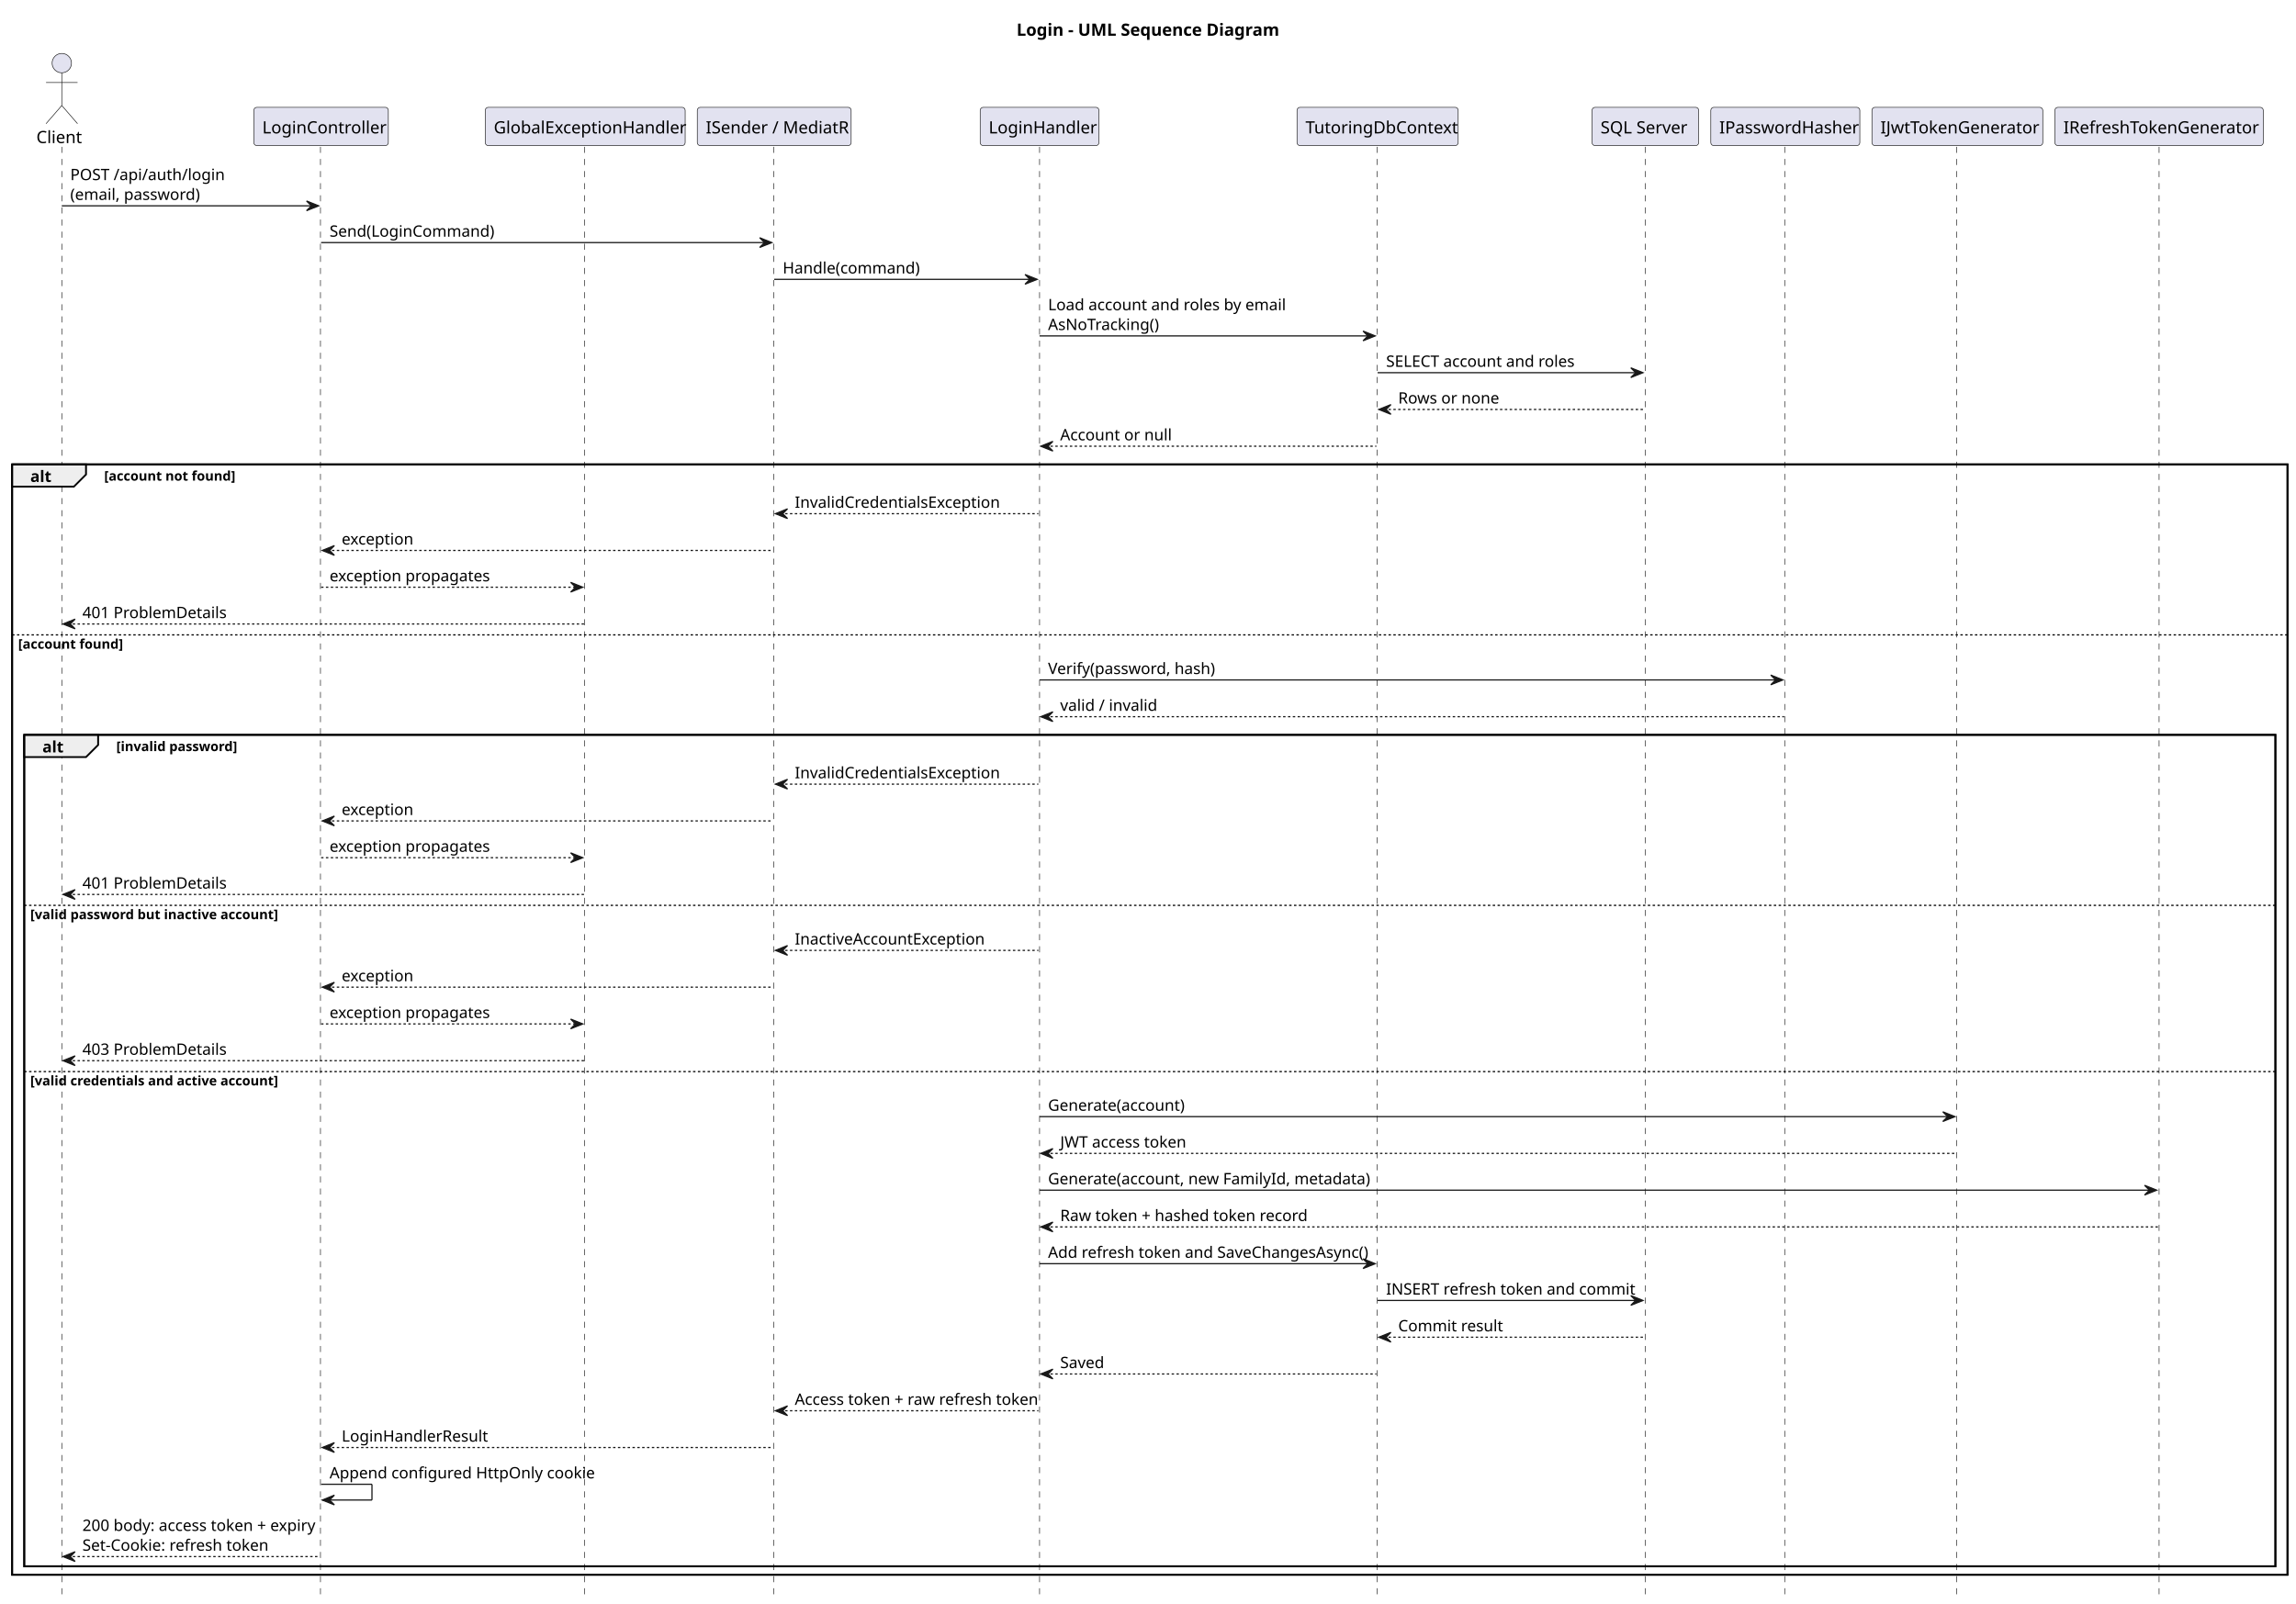
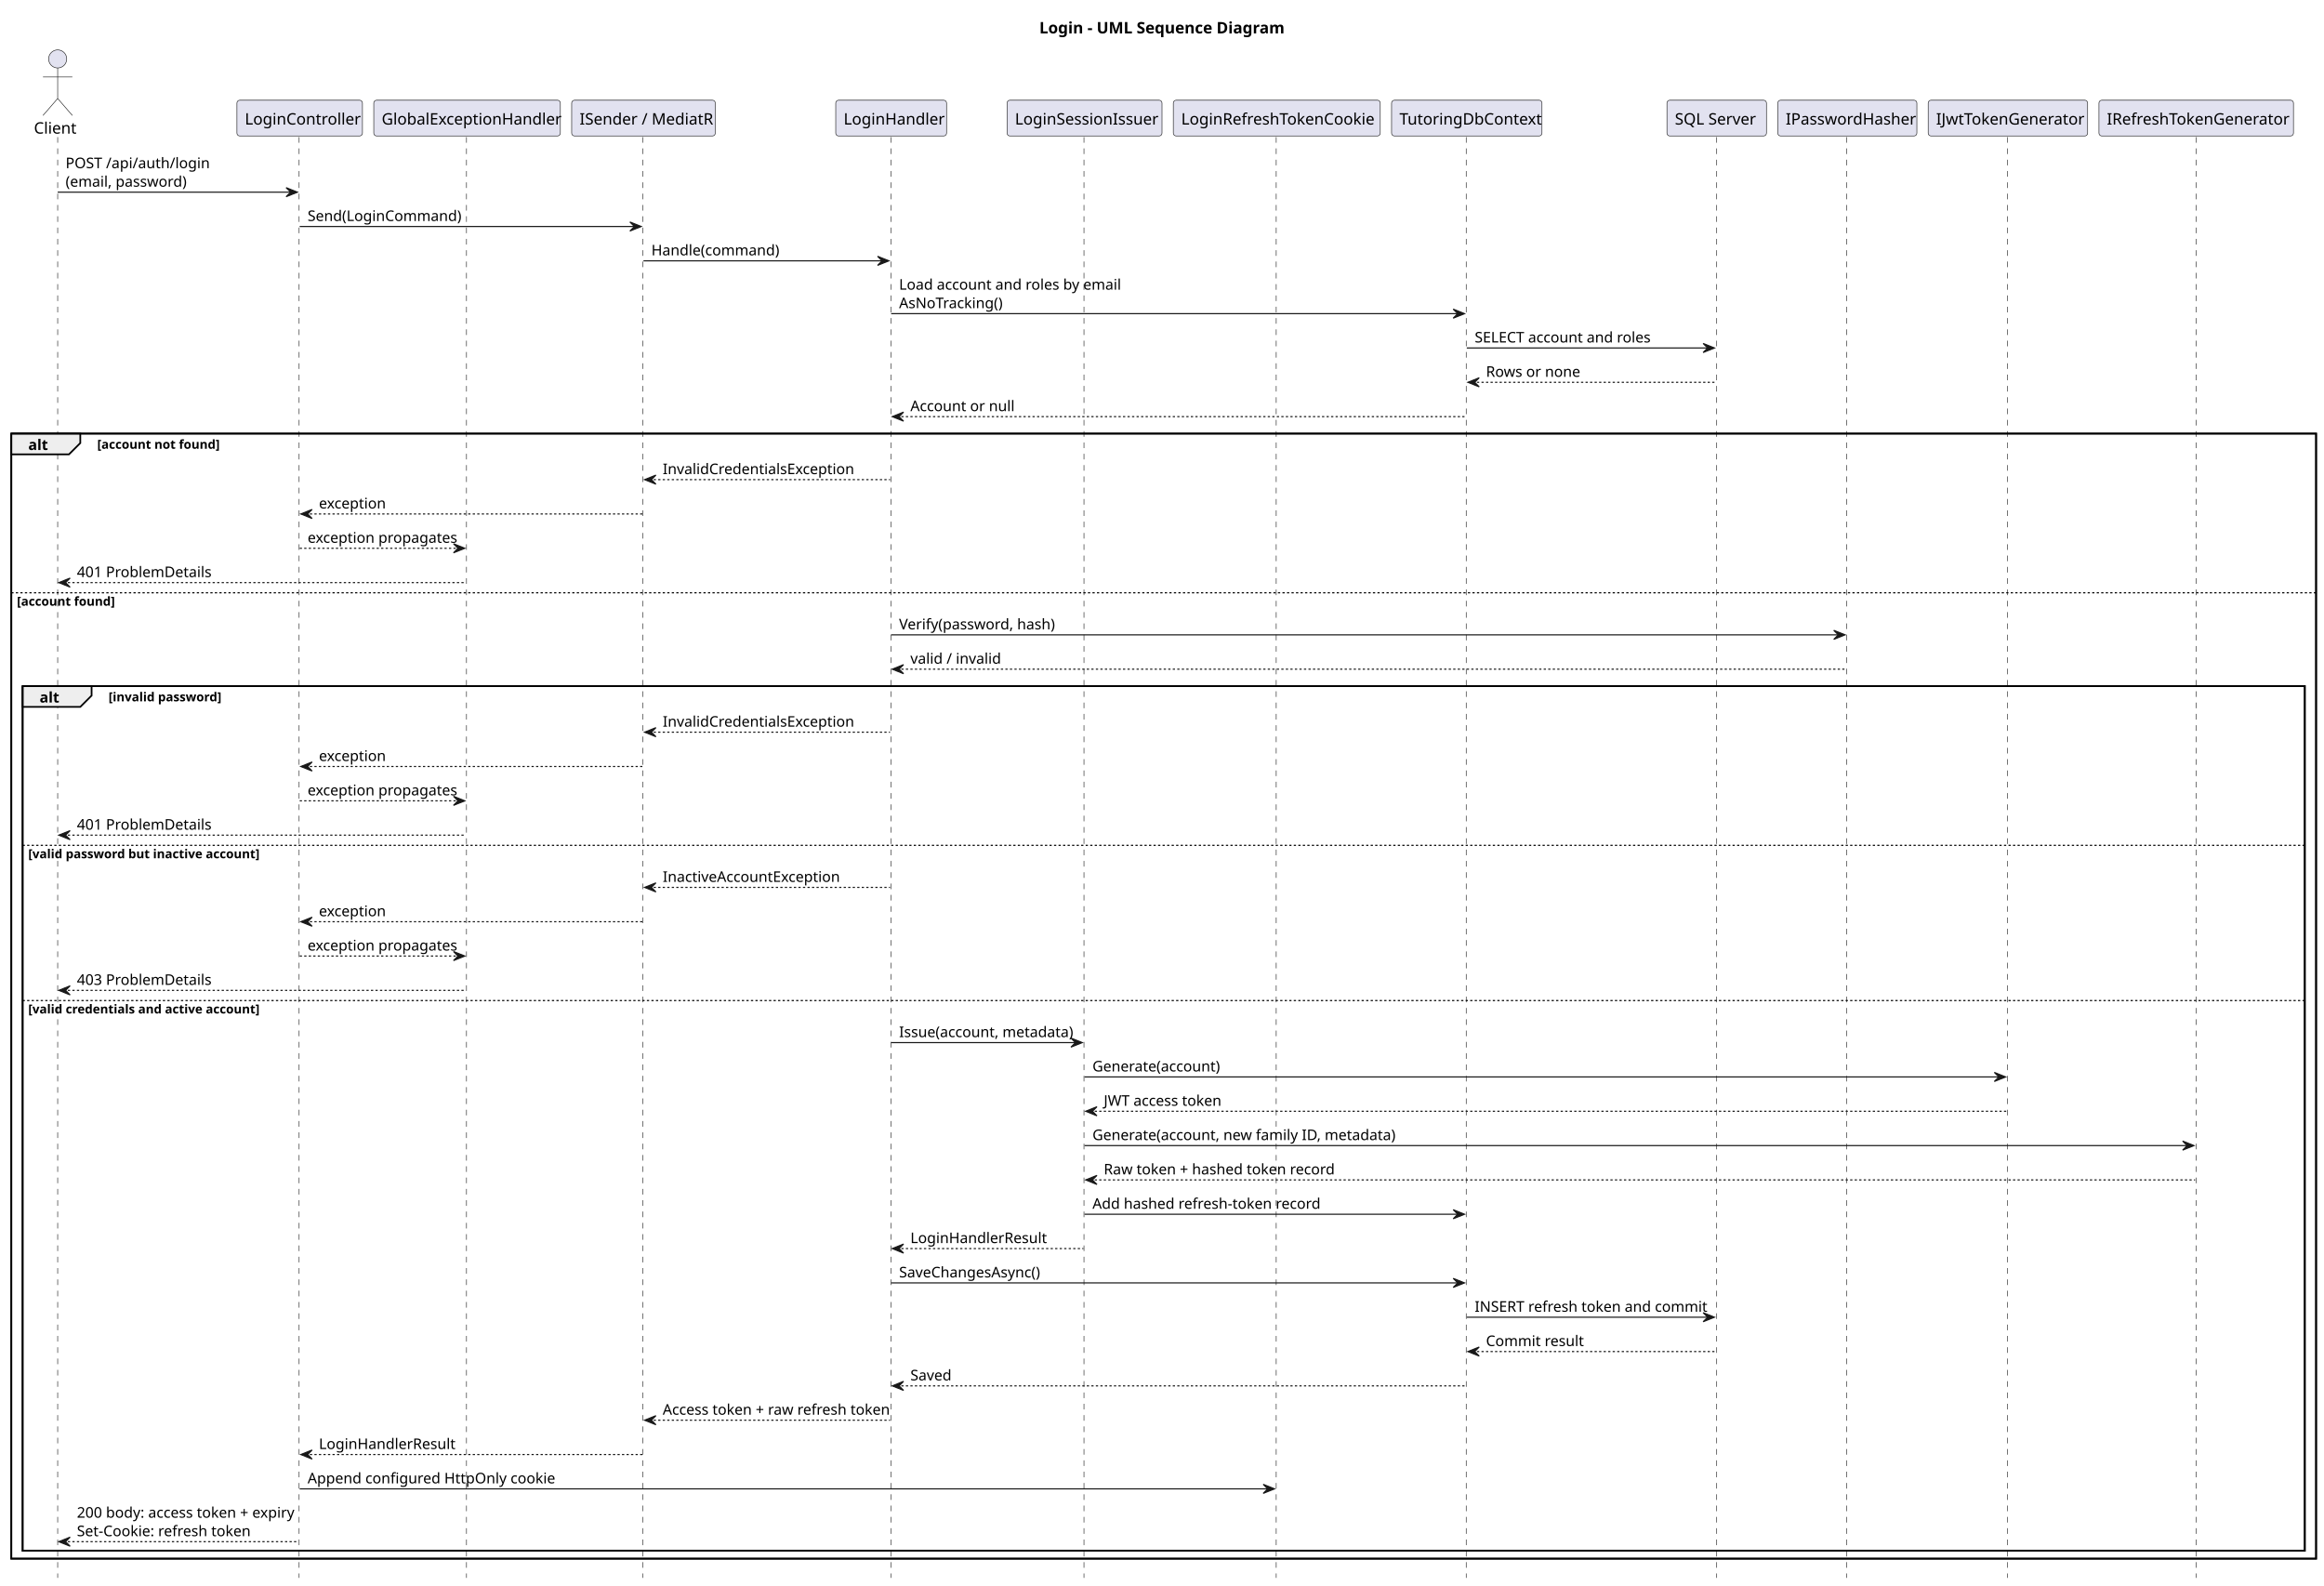
- <svg xmlns="http://www.w3.org/2000/svg" contentStyleType="text/css" height="1324px" preserveAspectRatio="none" style="width:1895px;height:1324px;background:#FFFFFF;" version="1.1" viewBox="0 0 1895 1324" width="1895px" zoomAndPan="magnify">
+ <svg xmlns="http://www.w3.org/2000/svg" contentStyleType="text/css" height="1402px" preserveAspectRatio="none" style="width:2055px;height:1402px;background:#FFFFFF;" version="1.1" viewBox="0 0 2055 1402" width="2055px" zoomAndPan="magnify">
  <defs />
  <g>
-     <text fill="#000000" font-family="sans-serif" font-size="14" font-weight="bold" lengthAdjust="spacing" textLength="219" x="839" y="29.533">Login - UML Sequence Diagram</text>
-     <rect fill="none" height="916.703" style="stroke:#000000;stroke-width:1.5;" width="1878" x="10" y="383.383" />
-     <rect fill="none" height="686.406" style="stroke:#000000;stroke-width:1.5;" width="1858" x="20" y="606.68" />
-     <line style="stroke:#181818;stroke-width:0.5;stroke-dasharray:5.0,5.0;" x1="51" x2="51" y1="121.219" y2="1317.086" />
-     <line style="stroke:#181818;stroke-width:0.5;stroke-dasharray:5.0,5.0;" x1="264.5" x2="264.5" y1="121.219" y2="1317.086" />
-     <line style="stroke:#181818;stroke-width:0.5;stroke-dasharray:5.0,5.0;" x1="482.5" x2="482.5" y1="121.219" y2="1317.086" />
-     <line style="stroke:#181818;stroke-width:0.5;stroke-dasharray:5.0,5.0;" x1="638.5" x2="638.5" y1="121.219" y2="1317.086" />
-     <line style="stroke:#181818;stroke-width:0.5;stroke-dasharray:5.0,5.0;" x1="858" x2="858" y1="121.219" y2="1317.086" />
-     <line style="stroke:#181818;stroke-width:0.5;stroke-dasharray:5.0,5.0;" x1="1136.5" x2="1136.5" y1="121.219" y2="1317.086" />
-     <line style="stroke:#181818;stroke-width:0.5;stroke-dasharray:5.0,5.0;" x1="1358" x2="1358" y1="121.219" y2="1317.086" />
-     <line style="stroke:#181818;stroke-width:0.5;stroke-dasharray:5.0,5.0;" x1="1473" x2="1473" y1="121.219" y2="1317.086" />
-     <line style="stroke:#181818;stroke-width:0.5;stroke-dasharray:5.0,5.0;" x1="1615" x2="1615" y1="121.219" y2="1317.086" />
-     <line style="stroke:#181818;stroke-width:0.5;stroke-dasharray:5.0,5.0;" x1="1782" x2="1782" y1="121.219" y2="1317.086" />
+     <text fill="#000000" font-family="sans-serif" font-size="14" font-weight="bold" lengthAdjust="spacing" textLength="219" x="919" y="29.533">Login - UML Sequence Diagram</text>
+     <rect fill="none" height="994.758" style="stroke:#000000;stroke-width:1.5;" width="2038" x="10" y="383.383" />
+     <rect fill="none" height="764.461" style="stroke:#000000;stroke-width:1.5;" width="2018" x="20" y="606.68" />
+     <line style="stroke:#181818;stroke-width:0.5;stroke-dasharray:5.0,5.0;" x1="51" x2="51" y1="121.219" y2="1395.141" />
+     <line style="stroke:#181818;stroke-width:0.5;stroke-dasharray:5.0,5.0;" x1="264.5" x2="264.5" y1="121.219" y2="1395.141" />
+     <line style="stroke:#181818;stroke-width:0.5;stroke-dasharray:5.0,5.0;" x1="412.5" x2="412.5" y1="121.219" y2="1395.141" />
+     <line style="stroke:#181818;stroke-width:0.5;stroke-dasharray:5.0,5.0;" x1="568.5" x2="568.5" y1="121.219" y2="1395.141" />
+     <line style="stroke:#181818;stroke-width:0.5;stroke-dasharray:5.0,5.0;" x1="788" x2="788" y1="121.219" y2="1395.141" />
+     <line style="stroke:#181818;stroke-width:0.5;stroke-dasharray:5.0,5.0;" x1="958.5" x2="958.5" y1="121.219" y2="1395.141" />
+     <line style="stroke:#181818;stroke-width:0.5;stroke-dasharray:5.0,5.0;" x1="1128.5" x2="1128.5" y1="121.219" y2="1395.141" />
+     <line style="stroke:#181818;stroke-width:0.5;stroke-dasharray:5.0,5.0;" x1="1296.5" x2="1296.5" y1="121.219" y2="1395.141" />
+     <line style="stroke:#181818;stroke-width:0.5;stroke-dasharray:5.0,5.0;" x1="1518" x2="1518" y1="121.219" y2="1395.141" />
+     <line style="stroke:#181818;stroke-width:0.5;stroke-dasharray:5.0,5.0;" x1="1633" x2="1633" y1="121.219" y2="1395.141" />
+     <line style="stroke:#181818;stroke-width:0.5;stroke-dasharray:5.0,5.0;" x1="1775" x2="1775" y1="121.219" y2="1395.141" />
+     <line style="stroke:#181818;stroke-width:0.5;stroke-dasharray:5.0,5.0;" x1="1942" x2="1942" y1="121.219" y2="1395.141" />
    <text fill="#000000" font-family="sans-serif" font-size="14" lengthAdjust="spacing" textLength="36" x="30" y="118.143">Client</text>
    <ellipse cx="51" cy="52.109" fill="#E2E2F0" rx="8" ry="8" style="stroke:#181818;stroke-width:0.5;" />
    <path d="M51,60.109 L51,87.109 M38,68.109 L64,68.109 M51,87.109 L38,102.109 M51,87.109 L64,102.109 " fill="none" style="stroke:#181818;stroke-width:0.5;" />
    <rect fill="#E2E2F0" height="31.609" rx="2.5" ry="2.5" style="stroke:#181818;stroke-width:0.5;" width="111" x="209.5" y="88.609" />
    <text fill="#000000" font-family="sans-serif" font-size="14" lengthAdjust="spacing" textLength="97" x="216.5" y="110.143">LoginController</text>
-     <rect fill="#E2E2F0" height="31.609" rx="2.5" ry="2.5" style="stroke:#181818;stroke-width:0.5;" width="165" x="400.5" y="88.609" />
-     <text fill="#000000" font-family="sans-serif" font-size="14" lengthAdjust="spacing" textLength="151" x="407.5" y="110.143">GlobalExceptionHandler</text>
-     <rect fill="#E2E2F0" height="31.609" rx="2.5" ry="2.5" style="stroke:#181818;stroke-width:0.5;" width="127" x="575.5" y="88.609" />
-     <text fill="#000000" font-family="sans-serif" font-size="14" lengthAdjust="spacing" textLength="113" x="582.5" y="110.143">ISender / MediatR</text>
-     <rect fill="#E2E2F0" height="31.609" rx="2.5" ry="2.5" style="stroke:#181818;stroke-width:0.5;" width="98" x="809" y="88.609" />
-     <text fill="#000000" font-family="sans-serif" font-size="14" lengthAdjust="spacing" textLength="84" x="816" y="110.143">LoginHandler</text>
-     <rect fill="#E2E2F0" height="31.609" rx="2.5" ry="2.5" style="stroke:#181818;stroke-width:0.5;" width="133" x="1070.5" y="88.609" />
-     <text fill="#000000" font-family="sans-serif" font-size="14" lengthAdjust="spacing" textLength="119" x="1077.5" y="110.143">TutoringDbContext</text>
-     <rect fill="#E2E2F0" height="31.609" rx="2.5" ry="2.5" style="stroke:#181818;stroke-width:0.5;" width="88" x="1314" y="88.609" />
-     <text fill="#000000" font-family="sans-serif" font-size="14" lengthAdjust="spacing" textLength="74" x="1321" y="110.143">SQL Server</text>
-     <rect fill="#E2E2F0" height="31.609" rx="2.5" ry="2.5" style="stroke:#181818;stroke-width:0.5;" width="123" x="1412" y="88.609" />
-     <text fill="#000000" font-family="sans-serif" font-size="14" lengthAdjust="spacing" textLength="109" x="1419" y="110.143">IPasswordHasher</text>
-     <rect fill="#E2E2F0" height="31.609" rx="2.5" ry="2.5" style="stroke:#181818;stroke-width:0.5;" width="141" x="1545" y="88.609" />
-     <text fill="#000000" font-family="sans-serif" font-size="14" lengthAdjust="spacing" textLength="127" x="1552" y="110.143">IJwtTokenGenerator</text>
-     <rect fill="#E2E2F0" height="31.609" rx="2.5" ry="2.5" style="stroke:#181818;stroke-width:0.5;" width="172" x="1696" y="88.609" />
-     <text fill="#000000" font-family="sans-serif" font-size="14" lengthAdjust="spacing" textLength="158" x="1703" y="110.143">IRefreshTokenGenerator</text>
+     <rect fill="#E2E2F0" height="31.609" rx="2.5" ry="2.5" style="stroke:#181818;stroke-width:0.5;" width="165" x="330.5" y="88.609" />
+     <text fill="#000000" font-family="sans-serif" font-size="14" lengthAdjust="spacing" textLength="151" x="337.5" y="110.143">GlobalExceptionHandler</text>
+     <rect fill="#E2E2F0" height="31.609" rx="2.5" ry="2.5" style="stroke:#181818;stroke-width:0.5;" width="127" x="505.5" y="88.609" />
+     <text fill="#000000" font-family="sans-serif" font-size="14" lengthAdjust="spacing" textLength="113" x="512.5" y="110.143">ISender / MediatR</text>
+     <rect fill="#E2E2F0" height="31.609" rx="2.5" ry="2.5" style="stroke:#181818;stroke-width:0.5;" width="98" x="739" y="88.609" />
+     <text fill="#000000" font-family="sans-serif" font-size="14" lengthAdjust="spacing" textLength="84" x="746" y="110.143">LoginHandler</text>
+     <rect fill="#E2E2F0" height="31.609" rx="2.5" ry="2.5" style="stroke:#181818;stroke-width:0.5;" width="137" x="890.5" y="88.609" />
+     <text fill="#000000" font-family="sans-serif" font-size="14" lengthAdjust="spacing" textLength="123" x="897.5" y="110.143">LoginSessionIssuer</text>
+     <rect fill="#E2E2F0" height="31.609" rx="2.5" ry="2.5" style="stroke:#181818;stroke-width:0.5;" width="183" x="1037.5" y="88.609" />
+     <text fill="#000000" font-family="sans-serif" font-size="14" lengthAdjust="spacing" textLength="169" x="1044.5" y="110.143">LoginRefreshTokenCookie</text>
+     <rect fill="#E2E2F0" height="31.609" rx="2.5" ry="2.5" style="stroke:#181818;stroke-width:0.5;" width="133" x="1230.5" y="88.609" />
+     <text fill="#000000" font-family="sans-serif" font-size="14" lengthAdjust="spacing" textLength="119" x="1237.5" y="110.143">TutoringDbContext</text>
+     <rect fill="#E2E2F0" height="31.609" rx="2.5" ry="2.5" style="stroke:#181818;stroke-width:0.5;" width="88" x="1474" y="88.609" />
+     <text fill="#000000" font-family="sans-serif" font-size="14" lengthAdjust="spacing" textLength="74" x="1481" y="110.143">SQL Server</text>
+     <rect fill="#E2E2F0" height="31.609" rx="2.5" ry="2.5" style="stroke:#181818;stroke-width:0.5;" width="123" x="1572" y="88.609" />
+     <text fill="#000000" font-family="sans-serif" font-size="14" lengthAdjust="spacing" textLength="109" x="1579" y="110.143">IPasswordHasher</text>
+     <rect fill="#E2E2F0" height="31.609" rx="2.5" ry="2.5" style="stroke:#181818;stroke-width:0.5;" width="141" x="1705" y="88.609" />
+     <text fill="#000000" font-family="sans-serif" font-size="14" lengthAdjust="spacing" textLength="127" x="1712" y="110.143">IJwtTokenGenerator</text>
+     <rect fill="#E2E2F0" height="31.609" rx="2.5" ry="2.5" style="stroke:#181818;stroke-width:0.5;" width="172" x="1856" y="88.609" />
+     <text fill="#000000" font-family="sans-serif" font-size="14" lengthAdjust="spacing" textLength="158" x="1863" y="110.143">IRefreshTokenGenerator</text>
    <polygon fill="#181818" points="253,165.922,263,169.922,253,173.922,257,169.922" style="stroke:#181818;stroke-width:1.0;" />
    <line style="stroke:#181818;stroke-width:1.0;" x1="51" x2="259" y1="169.922" y2="169.922" />
    <text fill="#000000" font-family="sans-serif" font-size="13" lengthAdjust="spacing" textLength="120" x="58" y="148.714">POST /api/auth/login</text>
    <text fill="#000000" font-family="sans-serif" font-size="13" lengthAdjust="spacing" textLength="102" x="58" y="165.065">(email, password)</text>
-     <polygon fill="#181818" points="627,196.273,637,200.273,627,204.273,631,200.273" style="stroke:#181818;stroke-width:1.0;" />
-     <line style="stroke:#181818;stroke-width:1.0;" x1="265" x2="633" y1="200.273" y2="200.273" />
+     <polygon fill="#181818" points="557,196.273,567,200.273,557,204.273,561,200.273" style="stroke:#181818;stroke-width:1.0;" />
+     <line style="stroke:#181818;stroke-width:1.0;" x1="265" x2="563" y1="200.273" y2="200.273" />
    <text fill="#000000" font-family="sans-serif" font-size="13" lengthAdjust="spacing" textLength="128" x="272" y="195.417">Send(LoginCommand)</text>
-     <polygon fill="#181818" points="846,226.625,856,230.625,846,234.625,850,230.625" style="stroke:#181818;stroke-width:1.0;" />
-     <line style="stroke:#181818;stroke-width:1.0;" x1="639" x2="852" y1="230.625" y2="230.625" />
-     <text fill="#000000" font-family="sans-serif" font-size="13" lengthAdjust="spacing" textLength="105" x="646" y="225.769">Handle(command)</text>
-     <polygon fill="#181818" points="1125,273.328,1135,277.328,1125,281.328,1129,277.328" style="stroke:#181818;stroke-width:1.0;" />
-     <line style="stroke:#181818;stroke-width:1.0;" x1="858" x2="1131" y1="277.328" y2="277.328" />
-     <text fill="#000000" font-family="sans-serif" font-size="13" lengthAdjust="spacing" textLength="188" x="865" y="256.12">Load account and roles by email</text>
-     <text fill="#000000" font-family="sans-serif" font-size="13" lengthAdjust="spacing" textLength="89" x="865" y="272.472">AsNoTracking()</text>
-     <polygon fill="#181818" points="1346,303.68,1356,307.68,1346,311.68,1350,307.68" style="stroke:#181818;stroke-width:1.0;" />
-     <line style="stroke:#181818;stroke-width:1.0;" x1="1137" x2="1352" y1="307.68" y2="307.68" />
-     <text fill="#000000" font-family="sans-serif" font-size="13" lengthAdjust="spacing" textLength="157" x="1144" y="302.823">SELECT account and roles</text>
-     <polygon fill="#181818" points="1148,334.031,1138,338.031,1148,342.031,1144,338.031" style="stroke:#181818;stroke-width:1.0;" />
-     <line style="stroke:#181818;stroke-width:1.0;stroke-dasharray:2.0,2.0;" x1="1142" x2="1357" y1="338.031" y2="338.031" />
-     <text fill="#000000" font-family="sans-serif" font-size="13" lengthAdjust="spacing" textLength="79" x="1154" y="333.175">Rows or none</text>
-     <polygon fill="#181818" points="869,364.383,859,368.383,869,372.383,865,368.383" style="stroke:#181818;stroke-width:1.0;" />
-     <line style="stroke:#181818;stroke-width:1.0;stroke-dasharray:2.0,2.0;" x1="863" x2="1136" y1="368.383" y2="368.383" />
-     <text fill="#000000" font-family="sans-serif" font-size="13" lengthAdjust="spacing" textLength="87" x="875" y="363.526">Account or null</text>
+     <polygon fill="#181818" points="776,226.625,786,230.625,776,234.625,780,230.625" style="stroke:#181818;stroke-width:1.0;" />
+     <line style="stroke:#181818;stroke-width:1.0;" x1="569" x2="782" y1="230.625" y2="230.625" />
+     <text fill="#000000" font-family="sans-serif" font-size="13" lengthAdjust="spacing" textLength="105" x="576" y="225.769">Handle(command)</text>
+     <polygon fill="#181818" points="1285,273.328,1295,277.328,1285,281.328,1289,277.328" style="stroke:#181818;stroke-width:1.0;" />
+     <line style="stroke:#181818;stroke-width:1.0;" x1="788" x2="1291" y1="277.328" y2="277.328" />
+     <text fill="#000000" font-family="sans-serif" font-size="13" lengthAdjust="spacing" textLength="188" x="795" y="256.12">Load account and roles by email</text>
+     <text fill="#000000" font-family="sans-serif" font-size="13" lengthAdjust="spacing" textLength="89" x="795" y="272.472">AsNoTracking()</text>
+     <polygon fill="#181818" points="1506,303.68,1516,307.68,1506,311.68,1510,307.68" style="stroke:#181818;stroke-width:1.0;" />
+     <line style="stroke:#181818;stroke-width:1.0;" x1="1297" x2="1512" y1="307.68" y2="307.68" />
+     <text fill="#000000" font-family="sans-serif" font-size="13" lengthAdjust="spacing" textLength="157" x="1304" y="302.823">SELECT account and roles</text>
+     <polygon fill="#181818" points="1308,334.031,1298,338.031,1308,342.031,1304,338.031" style="stroke:#181818;stroke-width:1.0;" />
+     <line style="stroke:#181818;stroke-width:1.0;stroke-dasharray:2.0,2.0;" x1="1302" x2="1517" y1="338.031" y2="338.031" />
+     <text fill="#000000" font-family="sans-serif" font-size="13" lengthAdjust="spacing" textLength="79" x="1314" y="333.175">Rows or none</text>
+     <polygon fill="#181818" points="799,364.383,789,368.383,799,372.383,795,368.383" style="stroke:#181818;stroke-width:1.0;" />
+     <line style="stroke:#181818;stroke-width:1.0;stroke-dasharray:2.0,2.0;" x1="793" x2="1296" y1="368.383" y2="368.383" />
+     <text fill="#000000" font-family="sans-serif" font-size="13" lengthAdjust="spacing" textLength="87" x="805" y="363.526">Account or null</text>
    <path d="M10,383.383 L71,383.383 L71,391.734 L61,401.734 L10,401.734 L10,383.383 " fill="#EEEEEE" style="stroke:#000000;stroke-width:1.5;" />
-     <rect fill="none" height="916.703" style="stroke:#000000;stroke-width:1.5;" width="1878" x="10" y="383.383" />
+     <rect fill="none" height="994.758" style="stroke:#000000;stroke-width:1.5;" width="2038" x="10" y="383.383" />
    <text fill="#000000" font-family="sans-serif" font-size="13" font-weight="bold" lengthAdjust="spacing" textLength="16" x="25" y="397.878">alt</text>
    <text fill="#000000" font-family="sans-serif" font-size="11" font-weight="bold" lengthAdjust="spacing" textLength="107" x="86" y="396.802">[account not found]</text>
-     <polygon fill="#181818" points="650,420.086,640,424.086,650,428.086,646,424.086" style="stroke:#181818;stroke-width:1.0;" />
-     <line style="stroke:#181818;stroke-width:1.0;stroke-dasharray:2.0,2.0;" x1="644" x2="857" y1="424.086" y2="424.086" />
-     <text fill="#000000" font-family="sans-serif" font-size="13" lengthAdjust="spacing" textLength="158" x="656" y="419.229">InvalidCredentialsException</text>
+     <polygon fill="#181818" points="580,420.086,570,424.086,580,428.086,576,424.086" style="stroke:#181818;stroke-width:1.0;" />
+     <line style="stroke:#181818;stroke-width:1.0;stroke-dasharray:2.0,2.0;" x1="574" x2="787" y1="424.086" y2="424.086" />
+     <text fill="#000000" font-family="sans-serif" font-size="13" lengthAdjust="spacing" textLength="158" x="586" y="419.229">InvalidCredentialsException</text>
    <polygon fill="#181818" points="276,450.438,266,454.438,276,458.438,272,454.438" style="stroke:#181818;stroke-width:1.0;" />
-     <line style="stroke:#181818;stroke-width:1.0;stroke-dasharray:2.0,2.0;" x1="270" x2="638" y1="454.438" y2="454.438" />
+     <line style="stroke:#181818;stroke-width:1.0;stroke-dasharray:2.0,2.0;" x1="270" x2="568" y1="454.438" y2="454.438" />
    <text fill="#000000" font-family="sans-serif" font-size="13" lengthAdjust="spacing" textLength="56" x="282" y="449.581">exception</text>
-     <polygon fill="#181818" points="471,480.789,481,484.789,471,488.789,475,484.789" style="stroke:#181818;stroke-width:1.0;" />
-     <line style="stroke:#181818;stroke-width:1.0;stroke-dasharray:2.0,2.0;" x1="265" x2="477" y1="484.789" y2="484.789" />
+     <polygon fill="#181818" points="401,480.789,411,484.789,401,488.789,405,484.789" style="stroke:#181818;stroke-width:1.0;" />
+     <line style="stroke:#181818;stroke-width:1.0;stroke-dasharray:2.0,2.0;" x1="265" x2="407" y1="484.789" y2="484.789" />
    <text fill="#000000" font-family="sans-serif" font-size="13" lengthAdjust="spacing" textLength="124" x="272" y="479.933">exception propagates</text>
    <polygon fill="#181818" points="62,511.141,52,515.141,62,519.141,58,515.141" style="stroke:#181818;stroke-width:1.0;" />
-     <line style="stroke:#181818;stroke-width:1.0;stroke-dasharray:2.0,2.0;" x1="56" x2="482" y1="515.141" y2="515.141" />
+     <line style="stroke:#181818;stroke-width:1.0;stroke-dasharray:2.0,2.0;" x1="56" x2="412" y1="515.141" y2="515.141" />
    <text fill="#000000" font-family="sans-serif" font-size="13" lengthAdjust="spacing" textLength="113" x="68" y="510.284">401 ProblemDetails</text>
-     <line style="stroke:#000000;stroke-width:1.0;stroke-dasharray:2.0,2.0;" x1="10" x2="1888" y1="524.141" y2="524.141" />
+     <line style="stroke:#000000;stroke-width:1.0;stroke-dasharray:2.0,2.0;" x1="10" x2="2048" y1="524.141" y2="524.141" />
    <text fill="#000000" font-family="sans-serif" font-size="11" font-weight="bold" lengthAdjust="spacing" textLength="86" x="15" y="535.56">[account found]</text>
-     <polygon fill="#181818" points="1461.5,557.328,1471.5,561.328,1461.5,565.328,1465.5,561.328" style="stroke:#181818;stroke-width:1.0;" />
-     <line style="stroke:#181818;stroke-width:1.0;" x1="858" x2="1467.5" y1="561.328" y2="561.328" />
-     <text fill="#000000" font-family="sans-serif" font-size="13" lengthAdjust="spacing" textLength="132" x="865" y="556.472">Verify(password, hash)</text>
-     <polygon fill="#181818" points="869,587.68,859,591.68,869,595.68,865,591.68" style="stroke:#181818;stroke-width:1.0;" />
-     <line style="stroke:#181818;stroke-width:1.0;stroke-dasharray:2.0,2.0;" x1="863" x2="1472.5" y1="591.68" y2="591.68" />
-     <text fill="#000000" font-family="sans-serif" font-size="13" lengthAdjust="spacing" textLength="72" x="875" y="586.823">valid / invalid</text>
+     <polygon fill="#181818" points="1621.5,557.328,1631.5,561.328,1621.5,565.328,1625.5,561.328" style="stroke:#181818;stroke-width:1.0;" />
+     <line style="stroke:#181818;stroke-width:1.0;" x1="788" x2="1627.5" y1="561.328" y2="561.328" />
+     <text fill="#000000" font-family="sans-serif" font-size="13" lengthAdjust="spacing" textLength="132" x="795" y="556.472">Verify(password, hash)</text>
+     <polygon fill="#181818" points="799,587.68,789,591.68,799,595.68,795,591.68" style="stroke:#181818;stroke-width:1.0;" />
+     <line style="stroke:#181818;stroke-width:1.0;stroke-dasharray:2.0,2.0;" x1="793" x2="1632.5" y1="591.68" y2="591.68" />
+     <text fill="#000000" font-family="sans-serif" font-size="13" lengthAdjust="spacing" textLength="72" x="805" y="586.823">valid / invalid</text>
    <path d="M20,606.68 L81,606.68 L81,615.031 L71,625.031 L20,625.031 L20,606.68 " fill="#EEEEEE" style="stroke:#000000;stroke-width:1.5;" />
-     <rect fill="none" height="686.406" style="stroke:#000000;stroke-width:1.5;" width="1858" x="20" y="606.68" />
+     <rect fill="none" height="764.461" style="stroke:#000000;stroke-width:1.5;" width="2018" x="20" y="606.68" />
    <text fill="#000000" font-family="sans-serif" font-size="13" font-weight="bold" lengthAdjust="spacing" textLength="16" x="35" y="621.175">alt</text>
    <text fill="#000000" font-family="sans-serif" font-size="11" font-weight="bold" lengthAdjust="spacing" textLength="102" x="96" y="620.099">[invalid password]</text>
-     <polygon fill="#181818" points="650,643.383,640,647.383,650,651.383,646,647.383" style="stroke:#181818;stroke-width:1.0;" />
-     <line style="stroke:#181818;stroke-width:1.0;stroke-dasharray:2.0,2.0;" x1="644" x2="857" y1="647.383" y2="647.383" />
-     <text fill="#000000" font-family="sans-serif" font-size="13" lengthAdjust="spacing" textLength="158" x="656" y="642.526">InvalidCredentialsException</text>
+     <polygon fill="#181818" points="580,643.383,570,647.383,580,651.383,576,647.383" style="stroke:#181818;stroke-width:1.0;" />
+     <line style="stroke:#181818;stroke-width:1.0;stroke-dasharray:2.0,2.0;" x1="574" x2="787" y1="647.383" y2="647.383" />
+     <text fill="#000000" font-family="sans-serif" font-size="13" lengthAdjust="spacing" textLength="158" x="586" y="642.526">InvalidCredentialsException</text>
    <polygon fill="#181818" points="276,673.734,266,677.734,276,681.734,272,677.734" style="stroke:#181818;stroke-width:1.0;" />
-     <line style="stroke:#181818;stroke-width:1.0;stroke-dasharray:2.0,2.0;" x1="270" x2="638" y1="677.734" y2="677.734" />
+     <line style="stroke:#181818;stroke-width:1.0;stroke-dasharray:2.0,2.0;" x1="270" x2="568" y1="677.734" y2="677.734" />
    <text fill="#000000" font-family="sans-serif" font-size="13" lengthAdjust="spacing" textLength="56" x="282" y="672.878">exception</text>
-     <polygon fill="#181818" points="471,704.086,481,708.086,471,712.086,475,708.086" style="stroke:#181818;stroke-width:1.0;" />
-     <line style="stroke:#181818;stroke-width:1.0;stroke-dasharray:2.0,2.0;" x1="265" x2="477" y1="708.086" y2="708.086" />
+     <polygon fill="#181818" points="401,704.086,411,708.086,401,712.086,405,708.086" style="stroke:#181818;stroke-width:1.0;" />
+     <line style="stroke:#181818;stroke-width:1.0;stroke-dasharray:2.0,2.0;" x1="265" x2="407" y1="708.086" y2="708.086" />
    <text fill="#000000" font-family="sans-serif" font-size="13" lengthAdjust="spacing" textLength="124" x="272" y="703.23">exception propagates</text>
    <polygon fill="#181818" points="62,734.438,52,738.438,62,742.438,58,738.438" style="stroke:#181818;stroke-width:1.0;" />
-     <line style="stroke:#181818;stroke-width:1.0;stroke-dasharray:2.0,2.0;" x1="56" x2="482" y1="738.438" y2="738.438" />
+     <line style="stroke:#181818;stroke-width:1.0;stroke-dasharray:2.0,2.0;" x1="56" x2="412" y1="738.438" y2="738.438" />
    <text fill="#000000" font-family="sans-serif" font-size="13" lengthAdjust="spacing" textLength="113" x="68" y="733.581">401 ProblemDetails</text>
-     <line style="stroke:#000000;stroke-width:1.0;stroke-dasharray:2.0,2.0;" x1="20" x2="1878" y1="747.438" y2="747.438" />
+     <line style="stroke:#000000;stroke-width:1.0;stroke-dasharray:2.0,2.0;" x1="20" x2="2038" y1="747.438" y2="747.438" />
    <text fill="#000000" font-family="sans-serif" font-size="11" font-weight="bold" lengthAdjust="spacing" textLength="204" x="25" y="758.856">[valid password but inactive account]</text>
-     <polygon fill="#181818" points="650,780.625,640,784.625,650,788.625,646,784.625" style="stroke:#181818;stroke-width:1.0;" />
-     <line style="stroke:#181818;stroke-width:1.0;stroke-dasharray:2.0,2.0;" x1="644" x2="857" y1="784.625" y2="784.625" />
-     <text fill="#000000" font-family="sans-serif" font-size="13" lengthAdjust="spacing" textLength="149" x="656" y="779.769">InactiveAccountException</text>
+     <polygon fill="#181818" points="580,780.625,570,784.625,580,788.625,576,784.625" style="stroke:#181818;stroke-width:1.0;" />
+     <line style="stroke:#181818;stroke-width:1.0;stroke-dasharray:2.0,2.0;" x1="574" x2="787" y1="784.625" y2="784.625" />
+     <text fill="#000000" font-family="sans-serif" font-size="13" lengthAdjust="spacing" textLength="149" x="586" y="779.769">InactiveAccountException</text>
    <polygon fill="#181818" points="276,810.977,266,814.977,276,818.977,272,814.977" style="stroke:#181818;stroke-width:1.0;" />
-     <line style="stroke:#181818;stroke-width:1.0;stroke-dasharray:2.0,2.0;" x1="270" x2="638" y1="814.977" y2="814.977" />
+     <line style="stroke:#181818;stroke-width:1.0;stroke-dasharray:2.0,2.0;" x1="270" x2="568" y1="814.977" y2="814.977" />
    <text fill="#000000" font-family="sans-serif" font-size="13" lengthAdjust="spacing" textLength="56" x="282" y="810.12">exception</text>
-     <polygon fill="#181818" points="471,841.328,481,845.328,471,849.328,475,845.328" style="stroke:#181818;stroke-width:1.0;" />
-     <line style="stroke:#181818;stroke-width:1.0;stroke-dasharray:2.0,2.0;" x1="265" x2="477" y1="845.328" y2="845.328" />
+     <polygon fill="#181818" points="401,841.328,411,845.328,401,849.328,405,845.328" style="stroke:#181818;stroke-width:1.0;" />
+     <line style="stroke:#181818;stroke-width:1.0;stroke-dasharray:2.0,2.0;" x1="265" x2="407" y1="845.328" y2="845.328" />
    <text fill="#000000" font-family="sans-serif" font-size="13" lengthAdjust="spacing" textLength="124" x="272" y="840.472">exception propagates</text>
    <polygon fill="#181818" points="62,871.68,52,875.68,62,879.68,58,875.68" style="stroke:#181818;stroke-width:1.0;" />
-     <line style="stroke:#181818;stroke-width:1.0;stroke-dasharray:2.0,2.0;" x1="56" x2="482" y1="875.68" y2="875.68" />
+     <line style="stroke:#181818;stroke-width:1.0;stroke-dasharray:2.0,2.0;" x1="56" x2="412" y1="875.68" y2="875.68" />
    <text fill="#000000" font-family="sans-serif" font-size="13" lengthAdjust="spacing" textLength="113" x="68" y="870.823">403 ProblemDetails</text>
-     <line style="stroke:#000000;stroke-width:1.0;stroke-dasharray:2.0,2.0;" x1="20" x2="1878" y1="884.68" y2="884.68" />
+     <line style="stroke:#000000;stroke-width:1.0;stroke-dasharray:2.0,2.0;" x1="20" x2="2038" y1="884.68" y2="884.68" />
    <text fill="#000000" font-family="sans-serif" font-size="11" font-weight="bold" lengthAdjust="spacing" textLength="202" x="25" y="896.099">[valid credentials and active account]</text>
-     <polygon fill="#181818" points="1603.5,917.867,1613.5,921.867,1603.5,925.867,1607.5,921.867" style="stroke:#181818;stroke-width:1.0;" />
-     <line style="stroke:#181818;stroke-width:1.0;" x1="858" x2="1609.5" y1="921.867" y2="921.867" />
-     <text fill="#000000" font-family="sans-serif" font-size="13" lengthAdjust="spacing" textLength="107" x="865" y="917.011">Generate(account)</text>
-     <polygon fill="#181818" points="869,948.219,859,952.219,869,956.219,865,952.219" style="stroke:#181818;stroke-width:1.0;" />
-     <line style="stroke:#181818;stroke-width:1.0;stroke-dasharray:2.0,2.0;" x1="863" x2="1614.5" y1="952.219" y2="952.219" />
-     <text fill="#000000" font-family="sans-serif" font-size="13" lengthAdjust="spacing" textLength="108" x="875" y="947.362">JWT access token</text>
-     <polygon fill="#181818" points="1770,978.57,1780,982.57,1770,986.57,1774,982.57" style="stroke:#181818;stroke-width:1.0;" />
-     <line style="stroke:#181818;stroke-width:1.0;" x1="858" x2="1776" y1="982.57" y2="982.57" />
-     <text fill="#000000" font-family="sans-serif" font-size="13" lengthAdjust="spacing" textLength="253" x="865" y="977.714">Generate(account, new FamilyId, metadata)</text>
-     <polygon fill="#181818" points="869,1008.922,859,1012.922,869,1016.922,865,1012.922" style="stroke:#181818;stroke-width:1.0;" />
-     <line style="stroke:#181818;stroke-width:1.0;stroke-dasharray:2.0,2.0;" x1="863" x2="1781" y1="1012.922" y2="1012.922" />
-     <text fill="#000000" font-family="sans-serif" font-size="13" lengthAdjust="spacing" textLength="195" x="875" y="1008.065">Raw token + hashed token record</text>
-     <polygon fill="#181818" points="1125,1039.273,1135,1043.273,1125,1047.273,1129,1043.273" style="stroke:#181818;stroke-width:1.0;" />
-     <line style="stroke:#181818;stroke-width:1.0;" x1="858" x2="1131" y1="1043.273" y2="1043.273" />
-     <text fill="#000000" font-family="sans-serif" font-size="13" lengthAdjust="spacing" textLength="255" x="865" y="1038.417">Add refresh token and SaveChangesAsync()</text>
-     <polygon fill="#181818" points="1346,1069.625,1356,1073.625,1346,1077.625,1350,1073.625" style="stroke:#181818;stroke-width:1.0;" />
-     <line style="stroke:#181818;stroke-width:1.0;" x1="1137" x2="1352" y1="1073.625" y2="1073.625" />
-     <text fill="#000000" font-family="sans-serif" font-size="13" lengthAdjust="spacing" textLength="197" x="1144" y="1068.769">INSERT refresh token and commit</text>
-     <polygon fill="#181818" points="1148,1099.977,1138,1103.977,1148,1107.977,1144,1103.977" style="stroke:#181818;stroke-width:1.0;" />
-     <line style="stroke:#181818;stroke-width:1.0;stroke-dasharray:2.0,2.0;" x1="1142" x2="1357" y1="1103.977" y2="1103.977" />
-     <text fill="#000000" font-family="sans-serif" font-size="13" lengthAdjust="spacing" textLength="81" x="1154" y="1099.12">Commit result</text>
-     <polygon fill="#181818" points="869,1130.328,859,1134.328,869,1138.328,865,1134.328" style="stroke:#181818;stroke-width:1.0;" />
-     <line style="stroke:#181818;stroke-width:1.0;stroke-dasharray:2.0,2.0;" x1="863" x2="1136" y1="1134.328" y2="1134.328" />
-     <text fill="#000000" font-family="sans-serif" font-size="13" lengthAdjust="spacing" textLength="35" x="875" y="1129.472">Saved</text>
-     <polygon fill="#181818" points="650,1160.68,640,1164.68,650,1168.68,646,1164.68" style="stroke:#181818;stroke-width:1.0;" />
-     <line style="stroke:#181818;stroke-width:1.0;stroke-dasharray:2.0,2.0;" x1="644" x2="857" y1="1164.68" y2="1164.68" />
-     <text fill="#000000" font-family="sans-serif" font-size="13" lengthAdjust="spacing" textLength="195" x="656" y="1159.823">Access token + raw refresh token</text>
-     <polygon fill="#181818" points="276,1191.031,266,1195.031,276,1199.031,272,1195.031" style="stroke:#181818;stroke-width:1.0;" />
-     <line style="stroke:#181818;stroke-width:1.0;stroke-dasharray:2.0,2.0;" x1="270" x2="638" y1="1195.031" y2="1195.031" />
-     <text fill="#000000" font-family="sans-serif" font-size="13" lengthAdjust="spacing" textLength="112" x="282" y="1190.175">LoginHandlerResult</text>
-     <line style="stroke:#181818;stroke-width:1.0;" x1="265" x2="307" y1="1225.383" y2="1225.383" />
-     <line style="stroke:#181818;stroke-width:1.0;" x1="307" x2="307" y1="1225.383" y2="1238.383" />
-     <line style="stroke:#181818;stroke-width:1.0;" x1="266" x2="307" y1="1238.383" y2="1238.383" />
-     <polygon fill="#181818" points="276,1234.383,266,1238.383,276,1242.383,272,1238.383" style="stroke:#181818;stroke-width:1.0;" />
-     <text fill="#000000" font-family="sans-serif" font-size="13" lengthAdjust="spacing" textLength="204" x="272" y="1220.526">Append configured HttpOnly cookie</text>
-     <polygon fill="#181818" points="62,1281.086,52,1285.086,62,1289.086,58,1285.086" style="stroke:#181818;stroke-width:1.0;" />
-     <line style="stroke:#181818;stroke-width:1.0;stroke-dasharray:2.0,2.0;" x1="56" x2="264" y1="1285.086" y2="1285.086" />
-     <text fill="#000000" font-family="sans-serif" font-size="13" lengthAdjust="spacing" textLength="190" x="68" y="1263.878">200 body: access token + expiry</text>
-     <text fill="#000000" font-family="sans-serif" font-size="13" lengthAdjust="spacing" textLength="147" x="68" y="1280.229">Set-Cookie: refresh token</text>
+     <polygon fill="#181818" points="947,917.867,957,921.867,947,925.867,951,921.867" style="stroke:#181818;stroke-width:1.0;" />
+     <line style="stroke:#181818;stroke-width:1.0;" x1="788" x2="953" y1="921.867" y2="921.867" />
+     <text fill="#000000" font-family="sans-serif" font-size="13" lengthAdjust="spacing" textLength="147" x="795" y="917.011">Issue(account, metadata)</text>
+     <polygon fill="#181818" points="1763.5,948.219,1773.5,952.219,1763.5,956.219,1767.5,952.219" style="stroke:#181818;stroke-width:1.0;" />
+     <line style="stroke:#181818;stroke-width:1.0;" x1="959" x2="1769.5" y1="952.219" y2="952.219" />
+     <text fill="#000000" font-family="sans-serif" font-size="13" lengthAdjust="spacing" textLength="107" x="966" y="947.362">Generate(account)</text>
+     <polygon fill="#181818" points="970,978.57,960,982.57,970,986.57,966,982.57" style="stroke:#181818;stroke-width:1.0;" />
+     <line style="stroke:#181818;stroke-width:1.0;stroke-dasharray:2.0,2.0;" x1="964" x2="1774.5" y1="982.57" y2="982.57" />
+     <text fill="#000000" font-family="sans-serif" font-size="13" lengthAdjust="spacing" textLength="108" x="976" y="977.714">JWT access token</text>
+     <polygon fill="#181818" points="1930,1008.922,1940,1012.922,1930,1016.922,1934,1012.922" style="stroke:#181818;stroke-width:1.0;" />
+     <line style="stroke:#181818;stroke-width:1.0;" x1="959" x2="1936" y1="1012.922" y2="1012.922" />
+     <text fill="#000000" font-family="sans-serif" font-size="13" lengthAdjust="spacing" textLength="254" x="966" y="1008.065">Generate(account, new family ID, metadata)</text>
+     <polygon fill="#181818" points="970,1039.273,960,1043.273,970,1047.273,966,1043.273" style="stroke:#181818;stroke-width:1.0;" />
+     <line style="stroke:#181818;stroke-width:1.0;stroke-dasharray:2.0,2.0;" x1="964" x2="1941" y1="1043.273" y2="1043.273" />
+     <text fill="#000000" font-family="sans-serif" font-size="13" lengthAdjust="spacing" textLength="195" x="976" y="1038.417">Raw token + hashed token record</text>
+     <polygon fill="#181818" points="1285,1069.625,1295,1073.625,1285,1077.625,1289,1073.625" style="stroke:#181818;stroke-width:1.0;" />
+     <line style="stroke:#181818;stroke-width:1.0;" x1="959" x2="1291" y1="1073.625" y2="1073.625" />
+     <text fill="#000000" font-family="sans-serif" font-size="13" lengthAdjust="spacing" textLength="188" x="966" y="1068.769">Add hashed refresh-token record</text>
+     <polygon fill="#181818" points="799,1099.977,789,1103.977,799,1107.977,795,1103.977" style="stroke:#181818;stroke-width:1.0;" />
+     <line style="stroke:#181818;stroke-width:1.0;stroke-dasharray:2.0,2.0;" x1="793" x2="958" y1="1103.977" y2="1103.977" />
+     <text fill="#000000" font-family="sans-serif" font-size="13" lengthAdjust="spacing" textLength="112" x="805" y="1099.12">LoginHandlerResult</text>
+     <polygon fill="#181818" points="1285,1130.328,1295,1134.328,1285,1138.328,1289,1134.328" style="stroke:#181818;stroke-width:1.0;" />
+     <line style="stroke:#181818;stroke-width:1.0;" x1="788" x2="1291" y1="1134.328" y2="1134.328" />
+     <text fill="#000000" font-family="sans-serif" font-size="13" lengthAdjust="spacing" textLength="124" x="795" y="1129.472">SaveChangesAsync()</text>
+     <polygon fill="#181818" points="1506,1160.68,1516,1164.68,1506,1168.68,1510,1164.68" style="stroke:#181818;stroke-width:1.0;" />
+     <line style="stroke:#181818;stroke-width:1.0;" x1="1297" x2="1512" y1="1164.68" y2="1164.68" />
+     <text fill="#000000" font-family="sans-serif" font-size="13" lengthAdjust="spacing" textLength="197" x="1304" y="1159.823">INSERT refresh token and commit</text>
+     <polygon fill="#181818" points="1308,1191.031,1298,1195.031,1308,1199.031,1304,1195.031" style="stroke:#181818;stroke-width:1.0;" />
+     <line style="stroke:#181818;stroke-width:1.0;stroke-dasharray:2.0,2.0;" x1="1302" x2="1517" y1="1195.031" y2="1195.031" />
+     <text fill="#000000" font-family="sans-serif" font-size="13" lengthAdjust="spacing" textLength="81" x="1314" y="1190.175">Commit result</text>
+     <polygon fill="#181818" points="799,1221.383,789,1225.383,799,1229.383,795,1225.383" style="stroke:#181818;stroke-width:1.0;" />
+     <line style="stroke:#181818;stroke-width:1.0;stroke-dasharray:2.0,2.0;" x1="793" x2="1296" y1="1225.383" y2="1225.383" />
+     <text fill="#000000" font-family="sans-serif" font-size="13" lengthAdjust="spacing" textLength="35" x="805" y="1220.526">Saved</text>
+     <polygon fill="#181818" points="580,1251.734,570,1255.734,580,1259.734,576,1255.734" style="stroke:#181818;stroke-width:1.0;" />
+     <line style="stroke:#181818;stroke-width:1.0;stroke-dasharray:2.0,2.0;" x1="574" x2="787" y1="1255.734" y2="1255.734" />
+     <text fill="#000000" font-family="sans-serif" font-size="13" lengthAdjust="spacing" textLength="195" x="586" y="1250.878">Access token + raw refresh token</text>
+     <polygon fill="#181818" points="276,1282.086,266,1286.086,276,1290.086,272,1286.086" style="stroke:#181818;stroke-width:1.0;" />
+     <line style="stroke:#181818;stroke-width:1.0;stroke-dasharray:2.0,2.0;" x1="270" x2="568" y1="1286.086" y2="1286.086" />
+     <text fill="#000000" font-family="sans-serif" font-size="13" lengthAdjust="spacing" textLength="112" x="282" y="1281.229">LoginHandlerResult</text>
+     <polygon fill="#181818" points="1117,1312.438,1127,1316.438,1117,1320.438,1121,1316.438" style="stroke:#181818;stroke-width:1.0;" />
+     <line style="stroke:#181818;stroke-width:1.0;" x1="265" x2="1123" y1="1316.438" y2="1316.438" />
+     <text fill="#000000" font-family="sans-serif" font-size="13" lengthAdjust="spacing" textLength="204" x="272" y="1311.581">Append configured HttpOnly cookie</text>
+     <polygon fill="#181818" points="62,1359.141,52,1363.141,62,1367.141,58,1363.141" style="stroke:#181818;stroke-width:1.0;" />
+     <line style="stroke:#181818;stroke-width:1.0;stroke-dasharray:2.0,2.0;" x1="56" x2="264" y1="1363.141" y2="1363.141" />
+     <text fill="#000000" font-family="sans-serif" font-size="13" lengthAdjust="spacing" textLength="190" x="68" y="1341.933">200 body: access token + expiry</text>
+     <text fill="#000000" font-family="sans-serif" font-size="13" lengthAdjust="spacing" textLength="147" x="68" y="1358.284">Set-Cookie: refresh token</text>
  </g>
</svg>
